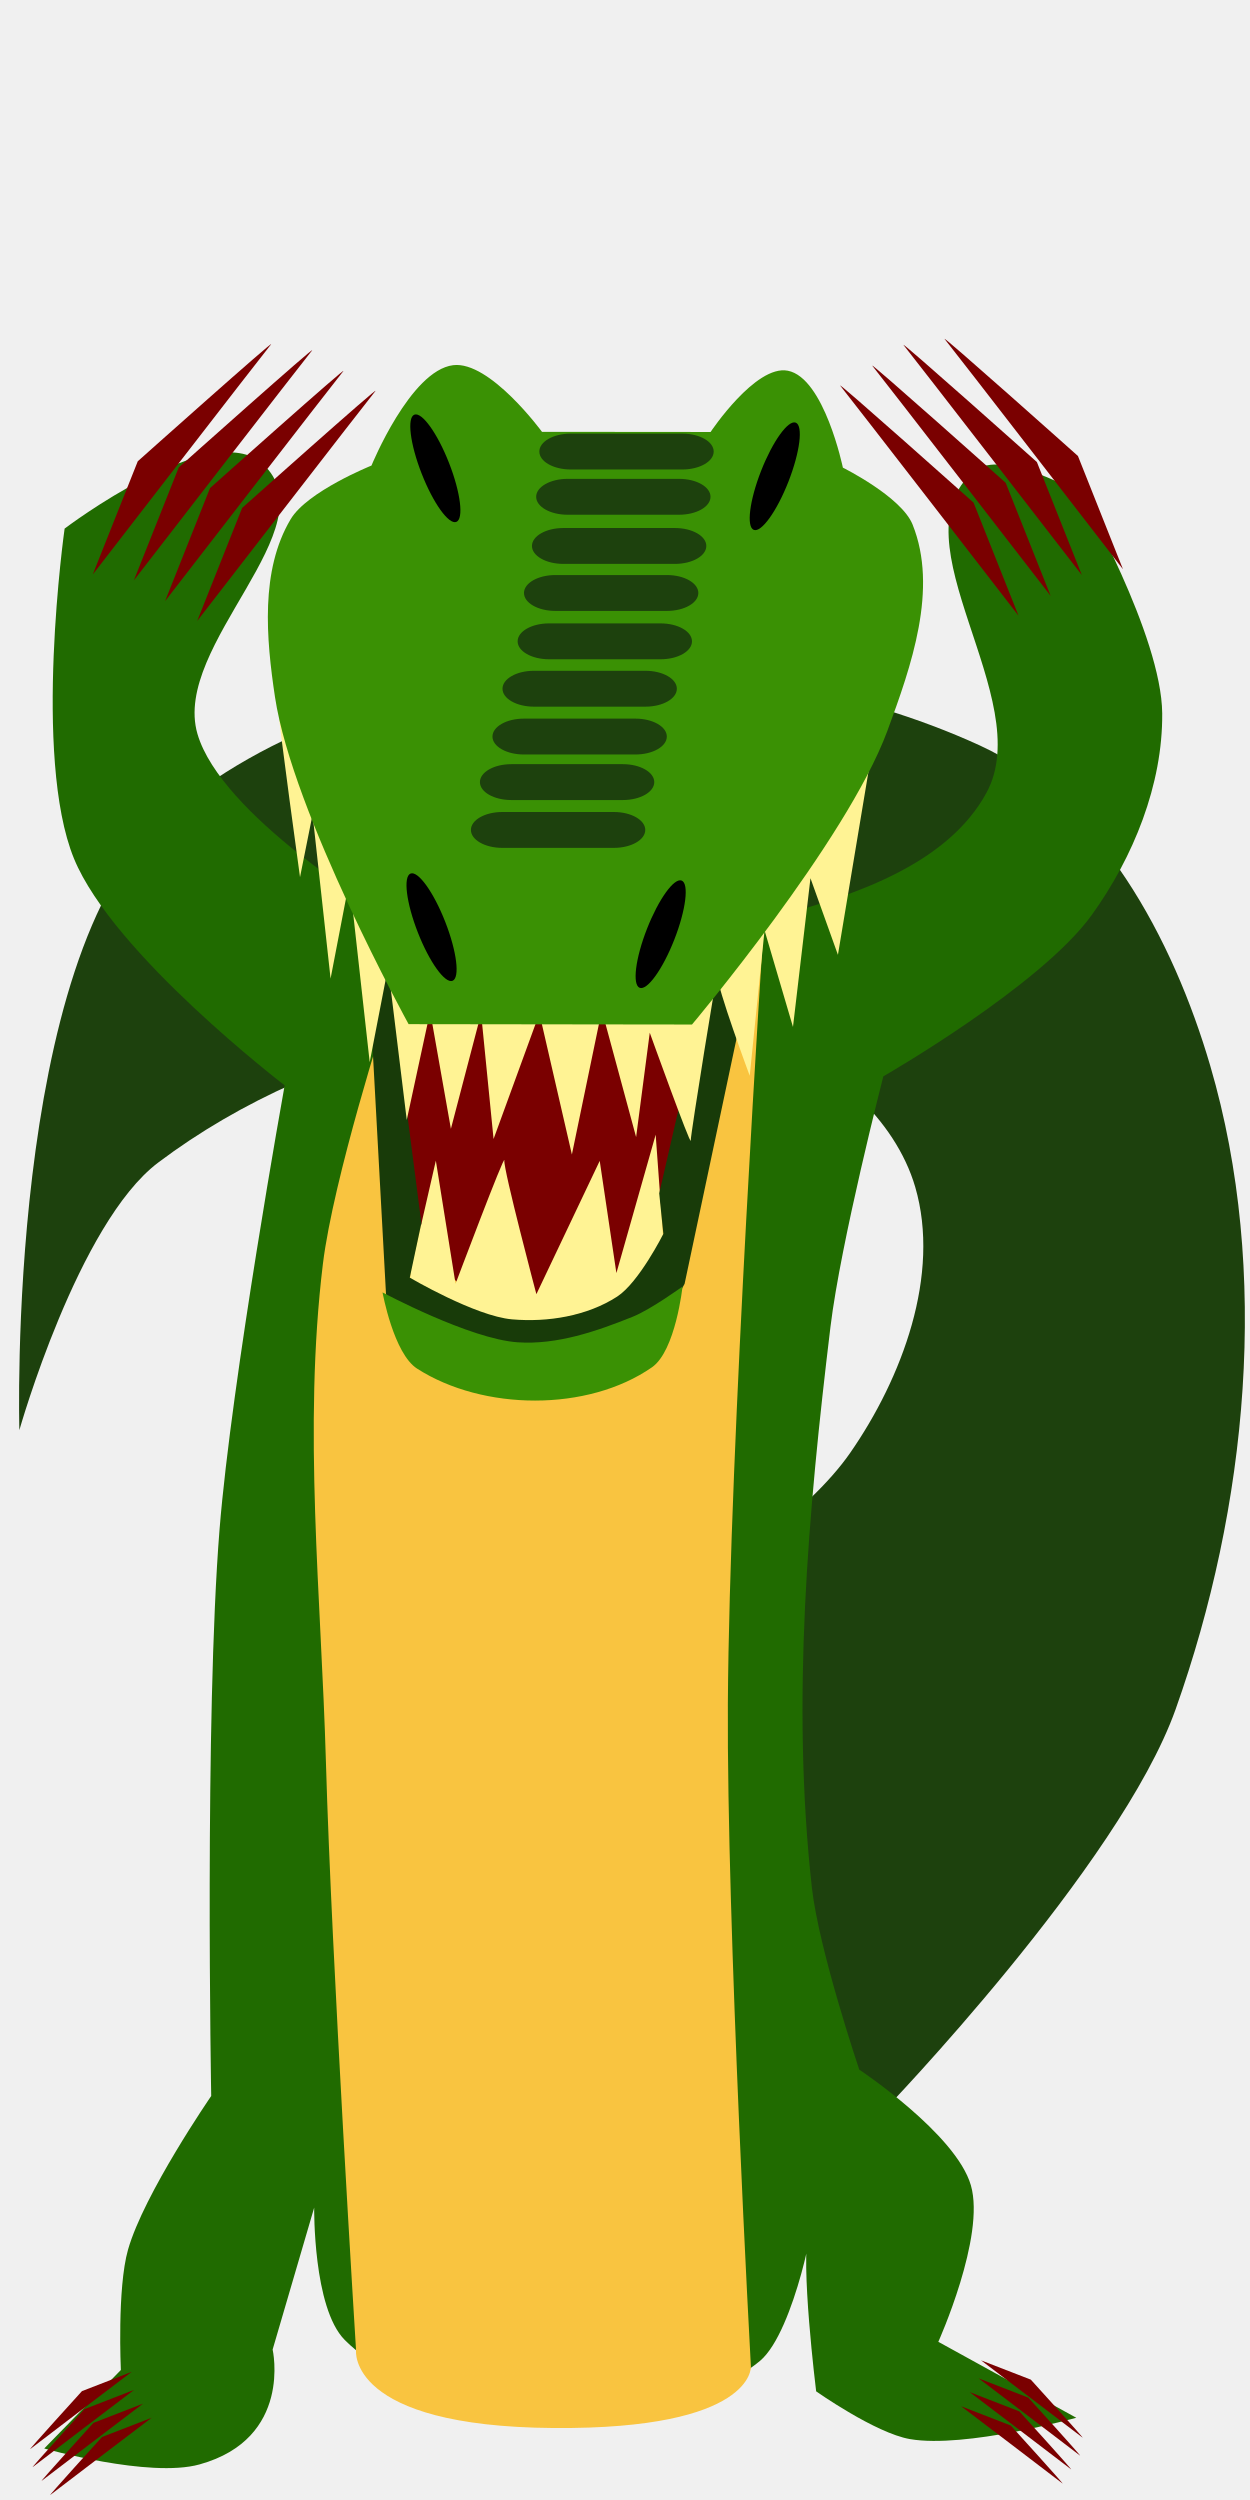
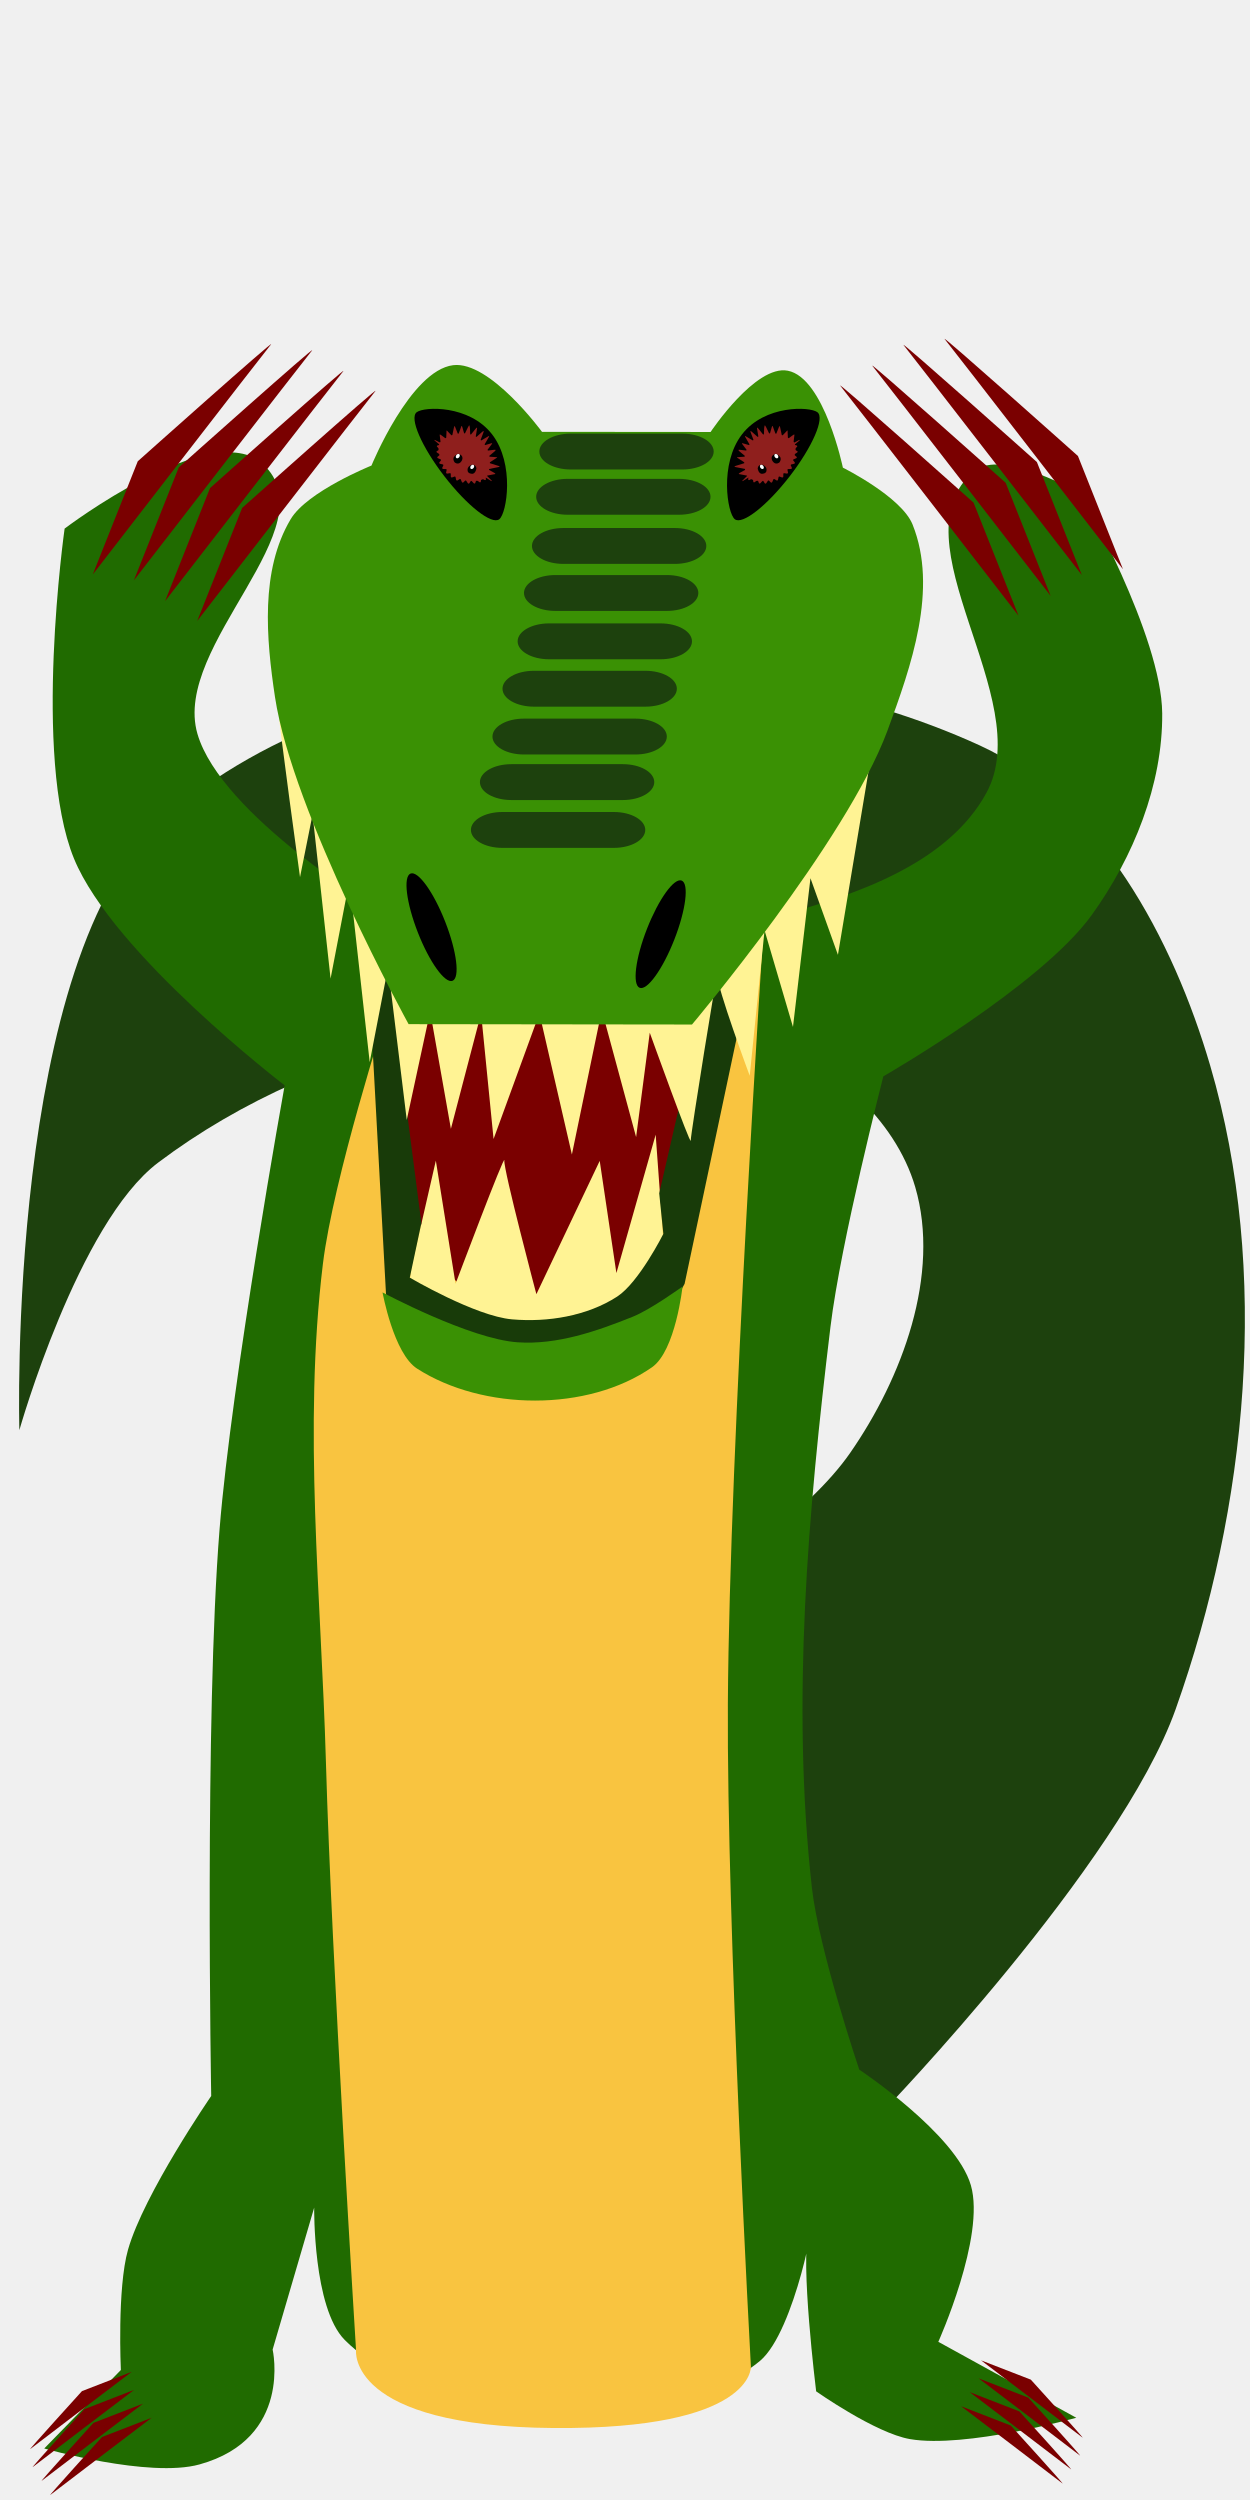
<svg xmlns="http://www.w3.org/2000/svg" width="64" height="128" viewBox="0 0 16.933 33.867" version="1.1" id="svg12297">
  <defs id="defs12294" />
  <g id="layer1">
-     <g id="g81538">
-       <g id="g81489">
-         <path style="fill:#1d410d;stroke:none;stroke-width:0.265px;stroke-linecap:butt;stroke-linejoin:miter;stroke-opacity:1;fill-opacity:1" d="m 10.028,31.996 1.926,-3.384 c 0,0 3.219,-3.338 3.972,-5.458 0.974,-2.741 1.287,-5.923 0.469,-8.715 C 15.895,12.729 14.893,10.84 13.272,10.098 9.91,8.559 5.019,8.66 2.224,11.08 c -2.148,1.86 -1.962,8.294 -1.962,8.294 0,0 0.794,-2.806 1.881,-3.625 2.219,-1.673 5.501,-2.428 8.171,-1.657 0.922,0.266 1.815,1.067 2.084,1.988 0.347,1.187 -0.177,2.588 -0.882,3.603 -1.143,1.645 -4.972,3.376 -4.972,3.376 z" id="path77422" />
+     <g id="g81489">
+       <path style="fill:#1d410d;fill-opacity:1;stroke:none;stroke-width:0.265px;stroke-linecap:butt;stroke-linejoin:miter;stroke-opacity:1" d="m 10.028,31.996 1.926,-3.384 c 0,0 3.219,-3.338 3.972,-5.458 0.974,-2.741 1.287,-5.923 0.469,-8.715 C 15.895,12.729 14.893,10.84 13.272,10.098 9.91,8.559 5.019,8.66 2.224,11.08 c -2.148,1.86 -1.962,8.294 -1.962,8.294 0,0 0.794,-2.806 1.881,-3.625 2.219,-1.673 5.501,-2.428 8.171,-1.657 0.922,0.266 1.815,1.067 2.084,1.988 0.347,1.187 -0.177,2.588 -0.882,3.603 -1.143,1.645 -4.972,3.376 -4.972,3.376 z" id="path77422" />
+     </g>
+     <g id="g81486">
+       <path style="fill:#206b00;stroke:none;stroke-width:0.265px;stroke-linecap:butt;stroke-linejoin:miter;stroke-opacity:1" d="m 2.861,28.394 c 0,0 -0.911,1.323 -1.127,2.082 -0.149,0.524 -0.097,1.63 -0.097,1.63 l -1.038,1.063 c 0,0 1.425,0.405 2.104,0.216 C 3.967,33.034 3.693,31.829 3.693,31.829 l 0.563,-1.923 c 0,0 -0.018,1.356 0.413,1.792 0.756,0.766 2.062,0.736 3.137,0.762 0.845,0.021 1.844,0.066 2.49,-0.478 0.479,-0.404 0.785,-2.144 0.662,-1.758 -0.123,0.385 0.098,2.171 0.098,2.171 0,0 0.802,0.566 1.271,0.647 0.746,0.129 2.253,-0.289 2.253,-0.289 l -1.869,-1.029 c 0,0 0.642,-1.427 0.441,-2.12 -0.201,-0.697 -1.512,-1.567 -1.512,-1.567 0,0 -0.548,-1.622 -0.642,-2.467 -0.28,-2.518 -0.052,-5.081 0.252,-7.596 0.139,-1.148 0.716,-3.393 0.716,-3.393 0,0 2.127,-1.22 2.823,-2.185 0.564,-0.783 0.963,-1.767 0.955,-2.732 -0.009,-1.057 -1.099,-2.973 -1.099,-2.973 0,0 -1.07,-0.626 -1.448,-0.309 -1.112,0.936 0.861,3.081 0.166,4.358 -0.517,0.951 -1.747,1.378 -2.792,1.658 -1.745,0.469 -5.422,-0.06 -5.422,-0.06 0,0 -2.156,-1.295 -2.475,-2.398 C 2.326,8.735 4.48,7.136 3.56,6.285 2.869,5.646 0.875,7.161 0.875,7.161 c 0,0 -0.437,3.091 0.127,4.47 0.529,1.293 2.854,3.072 2.854,3.072 0,0 -0.72,3.995 -0.882,6.015 -0.205,2.551 -0.113,7.676 -0.113,7.676 z" id="path71435" />
+       <path style="fill:#f9c440;stroke:none;stroke-width:0.265px;stroke-linecap:butt;stroke-linejoin:miter;stroke-opacity:1" d="m 5.233,13.732 5.11,-1.147 c 0,0 -0.463,6.993 -0.483,10.494 -0.017,2.996 0.312,8.982 0.312,8.982 0,0 0.046,0.851 -2.67,0.831 -2.807,-0.02 -2.679,-1.055 -2.679,-1.055 0,0 -0.332,-5.307 -0.408,-7.965 -0.064,-2.249 -0.312,-4.517 -0.041,-6.75 0.141,-1.157 0.858,-3.39 0.858,-3.39 z" id="path73581" />
+       <g id="g77357">
+         <path style="fill:#7a0000;stroke:none;stroke-width:0.265px;stroke-linecap:butt;stroke-linejoin:miter;stroke-opacity:1" d="M 1.256,7.783 1.866,6.249 c 0,0 1.899,-1.696 1.804,-1.582 C 3.575,4.78 1.256,7.783 1.256,7.783 Z" id="path77199" />
+         <path style="fill:#7a0000;stroke:none;stroke-width:0.265px;stroke-linecap:butt;stroke-linejoin:miter;stroke-opacity:1" d="M 1.812,7.865 2.422,6.331 c 0,0 1.899,-1.696 1.804,-1.582 -0.095,0.114 -2.415,3.116 -2.415,3.116 z" id="path77347" />
+         <path style="fill:#7a0000;stroke:none;stroke-width:0.265px;stroke-linecap:butt;stroke-linejoin:miter;stroke-opacity:1" d="M 2.235,8.146 2.845,6.612 c 0,0 1.899,-1.696 1.804,-1.582 -0.095,0.114 -2.415,3.116 -2.415,3.116 z" id="path77349" />
+         <path style="fill:#7a0000;stroke:none;stroke-width:0.265px;stroke-linecap:butt;stroke-linejoin:miter;stroke-opacity:1" d="M 2.67,8.415 3.28,6.881 c 0,0 1.899,-1.696 1.804,-1.582 -0.095,0.114 -2.415,3.116 -2.415,3.116 z" id="path77351" />
      </g>
-       <g id="g81486">
-         <path style="fill:#206b00;stroke:none;stroke-width:0.265px;stroke-linecap:butt;stroke-linejoin:miter;stroke-opacity:1" d="m 2.861,28.394 c 0,0 -0.911,1.323 -1.127,2.082 -0.149,0.524 -0.097,1.63 -0.097,1.63 l -1.038,1.063 c 0,0 1.425,0.405 2.104,0.216 C 3.967,33.034 3.693,31.829 3.693,31.829 l 0.563,-1.923 c 0,0 -0.018,1.356 0.413,1.792 0.756,0.766 2.062,0.736 3.137,0.762 0.845,0.021 1.844,0.066 2.49,-0.478 0.479,-0.404 0.785,-2.144 0.662,-1.758 -0.123,0.385 0.098,2.171 0.098,2.171 0,0 0.802,0.566 1.271,0.647 0.746,0.129 2.253,-0.289 2.253,-0.289 l -1.869,-1.029 c 0,0 0.642,-1.427 0.441,-2.12 -0.201,-0.697 -1.512,-1.567 -1.512,-1.567 0,0 -0.548,-1.622 -0.642,-2.467 -0.28,-2.518 -0.052,-5.081 0.252,-7.596 0.139,-1.148 0.716,-3.393 0.716,-3.393 0,0 2.127,-1.22 2.823,-2.185 0.564,-0.783 0.963,-1.767 0.955,-2.732 -0.009,-1.057 -1.099,-2.973 -1.099,-2.973 0,0 -1.07,-0.626 -1.448,-0.309 -1.112,0.936 0.861,3.081 0.166,4.358 -0.517,0.951 -1.747,1.378 -2.792,1.658 -1.745,0.469 -5.422,-0.06 -5.422,-0.06 0,0 -2.156,-1.295 -2.475,-2.398 C 2.326,8.735 4.48,7.136 3.56,6.285 2.869,5.646 0.875,7.161 0.875,7.161 c 0,0 -0.437,3.091 0.127,4.47 0.529,1.293 2.854,3.072 2.854,3.072 0,0 -0.72,3.995 -0.882,6.015 -0.205,2.551 -0.113,7.676 -0.113,7.676 z" id="path71435" />
-         <path style="fill:#f9c440;stroke:none;stroke-width:0.265px;stroke-linecap:butt;stroke-linejoin:miter;stroke-opacity:1" d="m 5.233,13.732 5.11,-1.147 c 0,0 -0.463,6.993 -0.483,10.494 -0.017,2.996 0.312,8.982 0.312,8.982 0,0 0.046,0.851 -2.67,0.831 -2.807,-0.02 -2.679,-1.055 -2.679,-1.055 0,0 -0.332,-5.307 -0.408,-7.965 -0.064,-2.249 -0.312,-4.517 -0.041,-6.75 0.141,-1.157 0.858,-3.39 0.858,-3.39 z" id="path73581" />
-         <g id="g77357">
-           <path style="fill:#7a0000;stroke:none;stroke-width:0.265px;stroke-linecap:butt;stroke-linejoin:miter;stroke-opacity:1" d="M 1.256,7.783 1.866,6.249 c 0,0 1.899,-1.696 1.804,-1.582 C 3.575,4.78 1.256,7.783 1.256,7.783 Z" id="path77199" />
-           <path style="fill:#7a0000;stroke:none;stroke-width:0.265px;stroke-linecap:butt;stroke-linejoin:miter;stroke-opacity:1" d="M 1.812,7.865 2.422,6.331 c 0,0 1.899,-1.696 1.804,-1.582 -0.095,0.114 -2.415,3.116 -2.415,3.116 z" id="path77347" />
-           <path style="fill:#7a0000;stroke:none;stroke-width:0.265px;stroke-linecap:butt;stroke-linejoin:miter;stroke-opacity:1" d="M 2.235,8.146 2.845,6.612 c 0,0 1.899,-1.696 1.804,-1.582 -0.095,0.114 -2.415,3.116 -2.415,3.116 z" id="path77349" />
-           <path style="fill:#7a0000;stroke:none;stroke-width:0.265px;stroke-linecap:butt;stroke-linejoin:miter;stroke-opacity:1" d="M 2.67,8.415 3.28,6.881 c 0,0 1.899,-1.696 1.804,-1.582 -0.095,0.114 -2.415,3.116 -2.415,3.116 z" id="path77351" />
+       <g id="g77367" transform="matrix(-1,0,0,1,16.46841,-0.07165236)">
+         <path style="fill:#7a0000;stroke:none;stroke-width:0.265px;stroke-linecap:butt;stroke-linejoin:miter;stroke-opacity:1" d="M 1.256,7.783 1.866,6.249 c 0,0 1.899,-1.696 1.804,-1.582 C 3.575,4.78 1.256,7.783 1.256,7.783 Z" id="path77359" />
+         <path style="fill:#7a0000;stroke:none;stroke-width:0.265px;stroke-linecap:butt;stroke-linejoin:miter;stroke-opacity:1" d="M 1.812,7.865 2.422,6.331 c 0,0 1.899,-1.696 1.804,-1.582 -0.095,0.114 -2.415,3.116 -2.415,3.116 z" id="path77361" />
+         <path style="fill:#7a0000;stroke:none;stroke-width:0.265px;stroke-linecap:butt;stroke-linejoin:miter;stroke-opacity:1" d="M 2.235,8.146 2.845,6.612 c 0,0 1.899,-1.696 1.804,-1.582 -0.095,0.114 -2.415,3.116 -2.415,3.116 z" id="path77363" />
+         <path style="fill:#7a0000;stroke:none;stroke-width:0.265px;stroke-linecap:butt;stroke-linejoin:miter;stroke-opacity:1" d="M 2.67,8.415 3.28,6.881 c 0,0 1.899,-1.696 1.804,-1.582 -0.095,0.114 -2.415,3.116 -2.415,3.116 z" id="path77365" />
+       </g>
+       <g id="g77377" transform="matrix(-0.00373749,0.43787,0.43787,0.00373749,-1.619216,31.55168)">
+         <path style="fill:#7a0000;stroke:none;stroke-width:0.265px;stroke-linecap:butt;stroke-linejoin:miter;stroke-opacity:1" d="M 1.256,7.783 1.866,6.249 c 0,0 1.899,-1.696 1.804,-1.582 C 3.575,4.78 1.256,7.783 1.256,7.783 Z" id="path77369" />
+         <path style="fill:#7a0000;stroke:none;stroke-width:0.265px;stroke-linecap:butt;stroke-linejoin:miter;stroke-opacity:1" d="M 1.812,7.865 2.422,6.331 c 0,0 1.899,-1.696 1.804,-1.582 -0.095,0.114 -2.415,3.116 -2.415,3.116 z" id="path77371" />
+         <path style="fill:#7a0000;stroke:none;stroke-width:0.265px;stroke-linecap:butt;stroke-linejoin:miter;stroke-opacity:1" d="M 2.235,8.146 2.845,6.612 c 0,0 1.899,-1.696 1.804,-1.582 -0.095,0.114 -2.415,3.116 -2.415,3.116 z" id="path77373" />
+         <path style="fill:#7a0000;stroke:none;stroke-width:0.265px;stroke-linecap:butt;stroke-linejoin:miter;stroke-opacity:1" d="M 2.67,8.415 3.28,6.881 c 0,0 1.899,-1.696 1.804,-1.582 -0.095,0.114 -2.415,3.116 -2.415,3.116 z" id="path77375" />
+       </g>
+       <g id="g77387" transform="matrix(0.00373749,0.43787,-0.43787,0.00373749,16.69314,31.39608)">
+         <path style="fill:#7a0000;stroke:none;stroke-width:0.265px;stroke-linecap:butt;stroke-linejoin:miter;stroke-opacity:1" d="M 1.256,7.783 1.866,6.249 c 0,0 1.899,-1.696 1.804,-1.582 C 3.575,4.78 1.256,7.783 1.256,7.783 Z" id="path77379" />
+         <path style="fill:#7a0000;stroke:none;stroke-width:0.265px;stroke-linecap:butt;stroke-linejoin:miter;stroke-opacity:1" d="M 1.812,7.865 2.422,6.331 c 0,0 1.899,-1.696 1.804,-1.582 -0.095,0.114 -2.415,3.116 -2.415,3.116 z" id="path77381" />
+         <path style="fill:#7a0000;stroke:none;stroke-width:0.265px;stroke-linecap:butt;stroke-linejoin:miter;stroke-opacity:1" d="M 2.235,8.146 2.845,6.612 c 0,0 1.899,-1.696 1.804,-1.582 -0.095,0.114 -2.415,3.116 -2.415,3.116 z" id="path77383" />
+         <path style="fill:#7a0000;stroke:none;stroke-width:0.265px;stroke-linecap:butt;stroke-linejoin:miter;stroke-opacity:1" d="M 2.67,8.415 3.28,6.881 c 0,0 1.899,-1.696 1.804,-1.582 -0.095,0.114 -2.415,3.116 -2.415,3.116 z" id="path77385" />
+       </g>
+     </g>
+     <g id="g81435">
+       <path style="fill:#7a0000;stroke:none;stroke-width:0.265px;stroke-linecap:butt;stroke-linejoin:miter;stroke-opacity:1" d="m 5.171,9.873 5.242,0.121 c 0,0 -0.647,3.988 -1.263,5.746 C 8.975,16.24 8.665,17.225 8.035,17.549 7.512,17.819 6.743,17.787 6.273,17.433 5.54,16.88 5.516,15.743 5.344,14.842 5.031,13.214 5.171,9.873 5.171,9.873 Z" id="path74467" />
+       <path style="fill:#fff394;stroke:none;stroke-width:0.265px;stroke-linecap:butt;stroke-linejoin:miter;stroke-opacity:1" d="m 5.574,17.164 0.33,-1.441 0.267,1.668 c 0,0 0.675,-1.792 0.661,-1.671 -0.014,0.12 0.434,1.812 0.434,1.812 l 0.858,-1.806 0.226,1.52 0.532,-1.875 0.136,1.872 L 8.556,17.622 6.818,18.052 5.506,17.723 Z" id="path75019" />
+       <path style="fill:#183b09;fill-opacity:1;stroke:none;stroke-width:0.265px;stroke-linecap:butt;stroke-linejoin:miter;stroke-opacity:1" d="m 5.551,17.308 c 0,0 0.888,0.522 1.385,0.565 0.484,0.042 1.016,-0.044 1.424,-0.308 0.295,-0.191 0.626,-0.85 0.626,-0.85 l -0.056,-0.549 0.793,-3.447 0.464,0.361 -0.913,4.311 -0.549,1.006 -3.081,0.133 -0.415,-0.998 -0.28,-5.134 0.27,0.396 0.489,3.775 z" id="path75258" />
+       <path style="fill:#3a9104;fill-opacity:1;stroke:none;stroke-width:0.265px;stroke-linecap:butt;stroke-linejoin:miter;stroke-opacity:1" d="m 5.182,17.508 c 0,0 1.183,0.633 1.832,0.676 0.532,0.036 1.067,-0.149 1.561,-0.348 0.243,-0.098 0.671,-0.408 0.671,-0.408 0,0 -0.094,0.873 -0.415,1.095 -0.871,0.605 -2.288,0.59 -3.18,0.018 C 5.332,18.338 5.182,17.508 5.182,17.508 Z" id="path75976" />
+     </g>
+     <g id="g81462">
+       <path style="fill:#fff394;stroke:none;stroke-width:0.265px;stroke-linecap:butt;stroke-linejoin:miter;stroke-opacity:1" d="m 3.774,9.65 c 0.008,0.187 0.29,2.233 0.29,2.233 l 0.17,-0.849 0.244,2.223 0.256,-1.331 0.274,2.463 0.249,-1.287 0.253,2.07 0.317,-1.469 0.281,1.589 0.409,-1.563 0.169,1.701 0.621,-1.702 0.44,1.912 0.405,-1.955 0.465,1.719 0.185,-1.414 c 0,0 0.557,1.547 0.555,1.461 -0.002,-0.085 0.372,-2.396 0.359,-2.247 -0.013,0.149 0.44,1.369 0.44,1.369 l 0.201,-1.97 0.385,1.309 0.237,-2.015 0.372,1.038 0.476,-2.855 z" id="path73400" />
+       <path style="fill:#3a9104;stroke:none;stroke-width:0.265px;stroke-linecap:butt;stroke-linejoin:miter;stroke-opacity:1" d="m 5.032,6.307 c 0,0 0.527,-1.289 1.107,-1.36 0.498,-0.061 1.203,0.903 1.203,0.903 l 2.284,0.002 c 0,0 0.609,-0.915 1.046,-0.83 0.494,0.096 0.746,1.313 0.746,1.313 0,0 0.792,0.394 0.944,0.77 0.35,0.872 -0.016,1.917 -0.342,2.798 -0.553,1.493 -2.646,3.976 -2.646,3.976 l -3.839,-0.005 c 0,0 -1.571,-2.853 -1.81,-4.431 C 3.605,8.646 3.525,7.727 3.937,7.034 4.161,6.657 5.032,6.307 5.032,6.307 Z" id="path72624" />
+       <ellipse style="opacity:1;fill:#000000;fill-opacity:1;stroke:none;stroke-width:3.175;stroke-linecap:round;stroke-linejoin:round;paint-order:fill markers stroke" id="path73103" cx="0.865" cy="13.827" rx="0.199" ry="0.78" transform="rotate(-21.37874)" />
+       <ellipse style="opacity:1;fill:#000000;fill-opacity:1;stroke:none;stroke-width:3.175;stroke-linecap:round;stroke-linejoin:round;paint-order:fill markers stroke" id="ellipse73361" cx="-12.947" cy="8.522" rx="0.199" ry="0.78" transform="matrix(-0.9311911,-0.3645313,-0.3645313,0.9311911,0,0)" />
+       <g id="g81446">
+         <rect style="opacity:1;fill:#1d410d;fill-opacity:1;stroke:none;stroke-width:3.175;stroke-linecap:round;stroke-linejoin:round;paint-order:fill markers stroke" id="rect77851" width="2.362" height="0.486" x="7.306" y="5.874" rx="0.425" ry="0.486" />
+         <rect style="opacity:1;fill:#1d410d;fill-opacity:1;stroke:none;stroke-width:3.175;stroke-linecap:round;stroke-linejoin:round;paint-order:fill markers stroke" id="rect77933" width="2.362" height="0.486" x="7.263" y="6.487" rx="0.425" ry="0.486" />
+         <rect style="opacity:1;fill:#1d410d;fill-opacity:1;stroke:none;stroke-width:3.175;stroke-linecap:round;stroke-linejoin:round;paint-order:fill markers stroke" id="rect77935" width="2.362" height="0.486" x="6.671" y="9.735" rx="0.425" ry="0.486" />
+         <rect style="opacity:1;fill:#1d410d;fill-opacity:1;stroke:none;stroke-width:3.175;stroke-linecap:round;stroke-linejoin:round;paint-order:fill markers stroke" id="rect77937" width="2.362" height="0.486" x="6.501" y="10.352" rx="0.425" ry="0.486" />
+         <rect style="opacity:1;fill:#1d410d;fill-opacity:1;stroke:none;stroke-width:3.175;stroke-linecap:round;stroke-linejoin:round;paint-order:fill markers stroke" id="rect77939" width="2.362" height="0.486" x="6.379" y="11" rx="0.425" ry="0.486" />
+         <rect style="opacity:1;fill:#1d410d;fill-opacity:1;stroke:none;stroke-width:3.175;stroke-linecap:round;stroke-linejoin:round;paint-order:fill markers stroke" id="rect81423" width="2.362" height="0.486" x="6.807" y="9.087" rx="0.425" ry="0.486" />
+         <rect style="opacity:1;fill:#1d410d;fill-opacity:1;stroke:none;stroke-width:3.175;stroke-linecap:round;stroke-linejoin:round;paint-order:fill markers stroke" id="rect81425" width="2.362" height="0.486" x="7.012" y="8.445" rx="0.425" ry="0.486" />
+         <rect style="opacity:1;fill:#1d410d;fill-opacity:1;stroke:none;stroke-width:3.175;stroke-linecap:round;stroke-linejoin:round;paint-order:fill markers stroke" id="rect81427" width="2.362" height="0.486" x="7.098" y="7.79" rx="0.425" ry="0.486" />
+         <rect style="opacity:1;fill:#1d410d;fill-opacity:1;stroke:none;stroke-width:3.175;stroke-linecap:round;stroke-linejoin:round;paint-order:fill markers stroke" id="rect81429" width="2.362" height="0.486" x="7.206" y="7.153" rx="0.425" ry="0.486" />
+       </g>
+     </g>
+     <g id="g26211" transform="matrix(0.8434081,0.2465967,-0.2465967,0.8434081,3.216567,-1.954965)">
+       <path id="ellipse73363" style="stroke-width:4.24;stroke-linecap:round;stroke-linejoin:round;paint-order:fill markers stroke" transform="matrix(-0.9311911,-0.3645313,-0.3645313,0.9311911,0,0)" d="m -11.609,2.307 c 0,0.575 -0.565,1.103 -0.712,1.103 -0.147,9e-7 -0.265,-0.466 -0.265,-1.042 0,-0.575 0.119,-1.042 0.265,-1.042 0.147,1.3e-6 0.712,0.405 0.712,0.98 z" />
+       <g transform="matrix(6.9881222e-4,-9.0335983e-4,9.0335983e-4,6.9881222e-4,9.660971,6.771332)" id="g25992">
+         <g id="g25978">
+           <path id="path25970" d="m 146.014,554.568 c 1.591,3.545 5.165,6.132 9.438,6.83 l 42.059,6.831 c 1.581,2.84 3.243,5.638 4.911,8.414 l -18.34,33.827 c -1.888,3.447 -1.577,7.5 0.781,10.702 2.349,3.221 6.4,5.152 10.76,5.091 l 42.82,-0.495 c 2.171,2.474 4.378,4.926 6.632,7.333 l -10.506,36.433 c -1.063,3.699 0.122,7.617 3.146,10.377 3.008,2.749 7.431,3.947 11.671,3.155 l 41.844,-7.838 c 2.662,2.061 5.372,4.098 8.109,6.094 l -2.189,37.566 c -0.23,3.802 1.81,7.46 5.388,9.639 3.576,2.194 8.159,2.604 12.14,1.1 l 39.174,-14.833 c 3.104,1.573 6.225,3.132 9.381,4.642 l 6.194,37.179 c 0.626,3.767 3.436,7.009 7.425,8.542 3.976,1.538 8.571,1.153 12.125,-1.009 l 35.074,-21.251 c 3.396,1.021 6.807,2.001 10.265,2.942 l 14.3,35.416 c 1.455,3.609 4.91,6.306 9.169,7.127 4.244,0.814 8.649,-0.345 11.652,-3.066 l 29.687,-26.946 c 3.522,0.409 7.048,0.789 10.584,1.114 l 21.947,32.409 c 2.226,3.281 6.218,5.33 10.565,5.413 4.334,0.083 8.41,-1.812 10.733,-5.008 l 23.126,-31.552 c 3.547,-0.188 7.099,-0.435 10.628,-0.709 l 28.682,28.058 c 2.905,2.835 7.279,4.161 11.538,3.509 4.282,-0.666 7.842,-3.222 9.418,-6.773 l 15.601,-34.846 c 3.479,-0.81 6.926,-1.668 10.365,-2.55 l 34.257,22.572 c 3.483,2.302 8.062,2.861 12.1,1.468 4.025,-1.379 6.964,-4.513 7.725,-8.252 l 7.556,-36.917 c 3.208,-1.389 6.385,-2.818 9.552,-4.281 l 38.6,16.313 c 3.92,1.661 8.535,1.422 12.17,-0.636 3.65,-2.042 5.828,-5.619 5.732,-9.426 l -0.802,-37.625 c 2.803,-1.892 5.578,-3.823 8.327,-5.78 l 41.521,9.426 c 4.218,0.946 8.677,-0.075 11.79,-2.709 3.135,-2.644 4.454,-6.513 3.53,-10.249 l -9.146,-36.808 c 2.32,-2.329 4.618,-4.687 6.875,-7.074 l 42.77,2.125 c 4.316,0.19 8.473,-1.549 10.943,-4.679 2.478,-3.11 2.918,-7.147 1.181,-10.665 l -17.104,-34.501 c 1.774,-2.712 3.535,-5.445 5.231,-8.222 l 42.278,-5.226 c 4.297,-0.526 7.954,-2.975 9.684,-6.465 1.72,-3.5 1.257,-7.533 -1.215,-10.677 L 921.479,528.24 c 0.203,-0.531 -1.999,-32.28 -21.526,-58.158 0,0 -0.169,-0.069 -0.475,-0.191 C 855.033,407.22 716.712,359.6 552.124,356.465 378.036,353.149 231.49,400.686 193.714,467.318 176.853,484.381 172.602,512.466 173.11,513.99 l -25.495,29.958 c -2.602,3.046 -3.19,7.059 -1.601,10.62 z" fill="#8f1f1d" />
+           <path id="path25972" d="m 1006.008,420.45 c -1.728,-4.947 -19.723,-3.687 -24.194,-4.556 l -65.68,0.586 c -1.701,-3.954 -3.489,-7.85 -5.283,-11.713 l 42.551,-65.735 c 1.905,-4.904 12.443,-11.779 9.923,-16.227 -2.512,-4.469 -18.607,1.506 -23.153,1.708 l -67.827,12.061 c -2.313,-3.422 -4.662,-6.814 -7.059,-10.144 l 38.03,-84.758 c 1.039,-5.237 12.658,-26.514 9.45,-30.318 -3.189,-3.792 -18.273,9.018 -22.681,10.249 l -73.744,46.76 c -2.816,-2.829 -5.681,-5.624 -8.575,-8.362 l 20.894,-73.414 c 0.168,-5.358 11.334,-30.76 7.561,-33.733 -3.771,-2.993 -16.667,8.452 -20.79,10.675 l -65.16,50.814 c -3.268,-2.13 -6.552,-4.242 -9.872,-6.284 l 15.496,-86.805 c -0.726,-5.287 5.608,-32.964 1.417,-35.016 -4.174,-2.061 -26.104,22.056 -29.768,25.194 l -51.029,65.23 c -3.562,-1.346 -7.138,-2.635 -10.763,-3.867 L 660.92,74.281 c -1.585,-5.042 -1.212,-22.872 -5.67,-23.913 -4.442,-1.033 -10.15,14.875 -13.23,18.788 l -44.103,87.736 c -3.682,-0.482 -7.366,-0.922 -11.061,-1.283 L 564.527,54.643 C 562.143,50.081 559.614,35 555.078,35 c -4.522,0 -8.035,18.07 -10.396,22.631 l -27.077,97.982 c -3.695,0.361 -7.396,0.801 -11.07,1.283 L 468.137,67.88 c -3.084,-3.914 -8.33,-23.237 -12.758,-22.205 -4.455,1.053 -3.621,15.455 -5.197,20.497 l -11.499,106.627 c -3.614,1.232 -7.193,2.532 -10.764,3.867 l -34.912,-44.734 c -3.677,-3.148 -24.165,-34.096 -28.351,-32.026 -4.172,2.051 -1.167,34.426 -1.89,39.712 l 1.271,68.443 c -3.32,2.042 -6.606,4.14 -9.883,6.284 l -63.681,-59.354 c -4.12,-2.232 -12.786,-11.533 -16.538,-8.541 -3.769,2.974 -0.643,16.419 -0.472,21.778 l 23.196,91.775 c -2.887,2.738 -5.745,5.533 -8.575,8.362 l -69.905,-43.344 c -4.418,-1.22 -18.065,-11.905 -21.263,-8.113 -3.218,3.804 4.164,7.809 5.197,13.047 l 36.995,96.478 c -2.376,3.342 -4.729,6.721 -7.034,10.144 L 118.07,298.04 c -4.506,-0.151 -16.917,-6.178 -19.435,-1.708 -2.522,4.447 8.045,10.896 9.923,15.8 l 85.012,92.637 c -1.798,3.863 -3.583,7.759 -5.3,11.713 l -82.547,-9.979 c -4.47,0.857 -16.217,-1.544 -17.956,3.415 -1.728,4.972 9.648,11.415 12.286,15.774 l 61.741,66.493 c -0.201,0.755 2.702,45.391 23.563,81.296 0,0 0.177,0.092 0.499,0.258 47.554,87.035 192.733,150.364 364.46,150.364 181.639,0 333.578,-70.85 371.705,-165.663 17.261,-24.474 21.158,-64.123 20.598,-66.255 l 50.158,-54.084 c 2.656,-4.362 14.956,-12.68 13.231,-17.651 z" fill="#8f1f1d" />
+           <path id="path25974" d="m 195.34,493.008 c 0,0 -94.761,13.599 -116.083,18.311 -21.321,4.711 -7.095,8.297 0,9.421 24.757,3.927 146.88,7.067 149.25,7.853 2.369,0.785 -33.167,-35.585 -33.167,-35.585 z" fill="#8f1f1d" />
+           <path id="path25976" d="m 896.038,499.622 c 0,0 94.762,13.6 116.083,18.311 21.32,4.712 7.095,8.298 0,9.422 -24.758,3.927 -146.88,7.067 -149.249,7.853 -2.37,0.784 33.166,-35.586 33.166,-35.586 z" fill="#8f1f1d" />
        </g>
-         <g id="g77367" transform="matrix(-1,0,0,1,16.46841,-0.07165236)">
-           <path style="fill:#7a0000;stroke:none;stroke-width:0.265px;stroke-linecap:butt;stroke-linejoin:miter;stroke-opacity:1" d="M 1.256,7.783 1.866,6.249 c 0,0 1.899,-1.696 1.804,-1.582 C 3.575,4.78 1.256,7.783 1.256,7.783 Z" id="path77359" />
-           <path style="fill:#7a0000;stroke:none;stroke-width:0.265px;stroke-linecap:butt;stroke-linejoin:miter;stroke-opacity:1" d="M 1.812,7.865 2.422,6.331 c 0,0 1.899,-1.696 1.804,-1.582 -0.095,0.114 -2.415,3.116 -2.415,3.116 z" id="path77361" />
-           <path style="fill:#7a0000;stroke:none;stroke-width:0.265px;stroke-linecap:butt;stroke-linejoin:miter;stroke-opacity:1" d="M 2.235,8.146 2.845,6.612 c 0,0 1.899,-1.696 1.804,-1.582 -0.095,0.114 -2.415,3.116 -2.415,3.116 z" id="path77363" />
-           <path style="fill:#7a0000;stroke:none;stroke-width:0.265px;stroke-linecap:butt;stroke-linejoin:miter;stroke-opacity:1" d="M 2.67,8.415 3.28,6.881 c 0,0 1.899,-1.696 1.804,-1.582 -0.095,0.114 -2.415,3.116 -2.415,3.116 z" id="path77365" />
+         <g transform="translate(-48,14)" id="g25984">
+           <path id="path25980" d="m 467.982,486.018 c 0,0 -41.096,-44.997 -82.191,0 0,0 -32.292,60.001 0,89.998 0,0 52.837,41.999 82.191,0 0,0 35.226,-33.002 0,-89.998 z" />
+           <path id="path25982" d="m 420.404,502.71 c 0,17.521 10.329,31.727 23.066,31.727 12.735,0 23.064,-14.205 23.064,-31.727 0,-17.522 -10.329,-31.728 -23.064,-31.728 -12.738,0 -23.066,14.206 -23.066,31.728 z" fill="#ffffff" />
        </g>
-         <g id="g77377" transform="matrix(-0.00373749,0.43787,0.43787,0.00373749,-1.619216,31.55168)">
-           <path style="fill:#7a0000;stroke:none;stroke-width:0.265px;stroke-linecap:butt;stroke-linejoin:miter;stroke-opacity:1" d="M 1.256,7.783 1.866,6.249 c 0,0 1.899,-1.696 1.804,-1.582 C 3.575,4.78 1.256,7.783 1.256,7.783 Z" id="path77369" />
-           <path style="fill:#7a0000;stroke:none;stroke-width:0.265px;stroke-linecap:butt;stroke-linejoin:miter;stroke-opacity:1" d="M 1.812,7.865 2.422,6.331 c 0,0 1.899,-1.696 1.804,-1.582 -0.095,0.114 -2.415,3.116 -2.415,3.116 z" id="path77371" />
-           <path style="fill:#7a0000;stroke:none;stroke-width:0.265px;stroke-linecap:butt;stroke-linejoin:miter;stroke-opacity:1" d="M 2.235,8.146 2.845,6.612 c 0,0 1.899,-1.696 1.804,-1.582 -0.095,0.114 -2.415,3.116 -2.415,3.116 z" id="path77373" />
-           <path style="fill:#7a0000;stroke:none;stroke-width:0.265px;stroke-linecap:butt;stroke-linejoin:miter;stroke-opacity:1" d="M 2.67,8.415 3.28,6.881 c 0,0 1.899,-1.696 1.804,-1.582 -0.095,0.114 -2.415,3.116 -2.415,3.116 z" id="path77375" />
-         </g>
-         <g id="g77387" transform="matrix(0.00373749,0.43787,-0.43787,0.00373749,16.69314,31.39608)">
-           <path style="fill:#7a0000;stroke:none;stroke-width:0.265px;stroke-linecap:butt;stroke-linejoin:miter;stroke-opacity:1" d="M 1.256,7.783 1.866,6.249 c 0,0 1.899,-1.696 1.804,-1.582 C 3.575,4.78 1.256,7.783 1.256,7.783 Z" id="path77379" />
-           <path style="fill:#7a0000;stroke:none;stroke-width:0.265px;stroke-linecap:butt;stroke-linejoin:miter;stroke-opacity:1" d="M 1.812,7.865 2.422,6.331 c 0,0 1.899,-1.696 1.804,-1.582 -0.095,0.114 -2.415,3.116 -2.415,3.116 z" id="path77381" />
-           <path style="fill:#7a0000;stroke:none;stroke-width:0.265px;stroke-linecap:butt;stroke-linejoin:miter;stroke-opacity:1" d="M 2.235,8.146 2.845,6.612 c 0,0 1.899,-1.696 1.804,-1.582 -0.095,0.114 -2.415,3.116 -2.415,3.116 z" id="path77383" />
-           <path style="fill:#7a0000;stroke:none;stroke-width:0.265px;stroke-linecap:butt;stroke-linejoin:miter;stroke-opacity:1" d="M 2.67,8.415 3.28,6.881 c 0,0 1.899,-1.696 1.804,-1.582 -0.095,0.114 -2.415,3.116 -2.415,3.116 z" id="path77385" />
+         <g transform="translate(-48,14)" id="g25990">
+           <path id="path25986" d="m 698.226,469.498 c 0,0 -70.494,-31.212 -89.735,38.454 0,0 -20.153,81.201 57.891,85.784 -10e-4,0 99.518,-19.168 31.844,-124.238 z" />
+           <path id="path25988" d="m 662.819,499.628 c 0,18.068 10.65,32.723 23.79,32.723 13.133,0 23.786,-14.654 23.786,-32.723 0,-18.072 -10.653,-32.723 -23.786,-32.723 -13.139,0 -23.79,14.651 -23.79,32.723 z" fill="#ffffff" />
        </g>
      </g>
-       <g id="g81435">
-         <path style="fill:#7a0000;stroke:none;stroke-width:0.265px;stroke-linecap:butt;stroke-linejoin:miter;stroke-opacity:1" d="m 5.171,9.873 5.242,0.121 c 0,0 -0.647,3.988 -1.263,5.746 C 8.975,16.24 8.665,17.225 8.035,17.549 7.512,17.819 6.743,17.787 6.273,17.433 5.54,16.88 5.516,15.743 5.344,14.842 5.031,13.214 5.171,9.873 5.171,9.873 Z" id="path74467" />
-         <path style="fill:#fff394;stroke:none;stroke-width:0.265px;stroke-linecap:butt;stroke-linejoin:miter;stroke-opacity:1" d="m 5.574,17.164 0.33,-1.441 0.267,1.668 c 0,0 0.675,-1.792 0.661,-1.671 -0.014,0.12 0.434,1.812 0.434,1.812 l 0.858,-1.806 0.226,1.52 0.532,-1.875 0.136,1.872 L 8.556,17.622 6.818,18.052 5.506,17.723 Z" id="path75019" />
-         <path style="fill:#183b09;fill-opacity:1;stroke:none;stroke-width:0.265px;stroke-linecap:butt;stroke-linejoin:miter;stroke-opacity:1" d="m 5.551,17.308 c 0,0 0.888,0.522 1.385,0.565 0.484,0.042 1.016,-0.044 1.424,-0.308 0.295,-0.191 0.626,-0.85 0.626,-0.85 l -0.056,-0.549 0.793,-3.447 0.464,0.361 -0.913,4.311 -0.549,1.006 -3.081,0.133 -0.415,-0.998 -0.28,-5.134 0.27,0.396 0.489,3.775 z" id="path75258" />
-         <path style="fill:#3a9104;fill-opacity:1;stroke:none;stroke-width:0.265px;stroke-linecap:butt;stroke-linejoin:miter;stroke-opacity:1" d="m 5.182,17.508 c 0,0 1.183,0.633 1.832,0.676 0.532,0.036 1.067,-0.149 1.561,-0.348 0.243,-0.098 0.671,-0.408 0.671,-0.408 0,0 -0.094,0.873 -0.415,1.095 -0.871,0.605 -2.288,0.59 -3.18,0.018 C 5.332,18.338 5.182,17.508 5.182,17.508 Z" id="path75976" />
-       </g>
-       <g id="g81462">
-         <path style="fill:#fff394;stroke:none;stroke-width:0.265px;stroke-linecap:butt;stroke-linejoin:miter;stroke-opacity:1" d="m 3.774,9.65 c 0.008,0.187 0.29,2.233 0.29,2.233 l 0.17,-0.849 0.244,2.223 0.256,-1.331 0.274,2.463 0.249,-1.287 0.253,2.07 0.317,-1.469 0.281,1.589 0.409,-1.563 0.169,1.701 0.621,-1.702 0.44,1.912 0.405,-1.955 0.465,1.719 0.185,-1.414 c 0,0 0.557,1.547 0.555,1.461 -0.002,-0.085 0.372,-2.396 0.359,-2.247 -0.013,0.149 0.44,1.369 0.44,1.369 l 0.201,-1.97 0.385,1.309 0.237,-2.015 0.372,1.038 0.476,-2.855 z" id="path73400" />
-         <path style="fill:#3a9104;stroke:none;stroke-width:0.265px;stroke-linecap:butt;stroke-linejoin:miter;stroke-opacity:1" d="m 5.032,6.307 c 0,0 0.527,-1.289 1.107,-1.36 0.498,-0.061 1.203,0.903 1.203,0.903 l 2.284,0.002 c 0,0 0.609,-0.915 1.046,-0.83 0.494,0.096 0.746,1.313 0.746,1.313 0,0 0.792,0.394 0.944,0.77 0.35,0.872 -0.016,1.917 -0.342,2.798 -0.553,1.493 -2.646,3.976 -2.646,3.976 l -3.839,-0.005 c 0,0 -1.571,-2.853 -1.81,-4.431 C 3.605,8.646 3.525,7.727 3.937,7.034 4.161,6.657 5.032,6.307 5.032,6.307 Z" id="path72624" />
-         <ellipse style="opacity:1;fill:#000000;fill-opacity:1;stroke:none;stroke-width:3.175;stroke-linecap:round;stroke-linejoin:round;paint-order:fill markers stroke" id="path73103" cx="0.865" cy="13.827" rx="0.199" ry="0.78" transform="rotate(-21.37874)" />
-         <ellipse style="opacity:1;fill:#000000;fill-opacity:1;stroke:none;stroke-width:3.175;stroke-linecap:round;stroke-linejoin:round;paint-order:fill markers stroke" id="ellipse73361" cx="-12.947" cy="8.522" rx="0.199" ry="0.78" transform="matrix(-0.9311911,-0.3645313,-0.3645313,0.9311911,0,0)" />
-         <g id="g81446">
-           <rect style="opacity:1;fill:#1d410d;fill-opacity:1;stroke:none;stroke-width:3.175;stroke-linecap:round;stroke-linejoin:round;paint-order:fill markers stroke" id="rect77851" width="2.362" height="0.486" x="7.306" y="5.874" rx="0.425" ry="0.486" />
-           <rect style="opacity:1;fill:#1d410d;fill-opacity:1;stroke:none;stroke-width:3.175;stroke-linecap:round;stroke-linejoin:round;paint-order:fill markers stroke" id="rect77933" width="2.362" height="0.486" x="7.263" y="6.487" rx="0.425" ry="0.486" />
-           <rect style="opacity:1;fill:#1d410d;fill-opacity:1;stroke:none;stroke-width:3.175;stroke-linecap:round;stroke-linejoin:round;paint-order:fill markers stroke" id="rect77935" width="2.362" height="0.486" x="6.671" y="9.735" rx="0.425" ry="0.486" />
-           <rect style="opacity:1;fill:#1d410d;fill-opacity:1;stroke:none;stroke-width:3.175;stroke-linecap:round;stroke-linejoin:round;paint-order:fill markers stroke" id="rect77937" width="2.362" height="0.486" x="6.501" y="10.352" rx="0.425" ry="0.486" />
-           <rect style="opacity:1;fill:#1d410d;fill-opacity:1;stroke:none;stroke-width:3.175;stroke-linecap:round;stroke-linejoin:round;paint-order:fill markers stroke" id="rect77939" width="2.362" height="0.486" x="6.379" y="11" rx="0.425" ry="0.486" />
-           <rect style="opacity:1;fill:#1d410d;fill-opacity:1;stroke:none;stroke-width:3.175;stroke-linecap:round;stroke-linejoin:round;paint-order:fill markers stroke" id="rect81423" width="2.362" height="0.486" x="6.807" y="9.087" rx="0.425" ry="0.486" />
-           <rect style="opacity:1;fill:#1d410d;fill-opacity:1;stroke:none;stroke-width:3.175;stroke-linecap:round;stroke-linejoin:round;paint-order:fill markers stroke" id="rect81425" width="2.362" height="0.486" x="7.012" y="8.445" rx="0.425" ry="0.486" />
-           <rect style="opacity:1;fill:#1d410d;fill-opacity:1;stroke:none;stroke-width:3.175;stroke-linecap:round;stroke-linejoin:round;paint-order:fill markers stroke" id="rect81427" width="2.362" height="0.486" x="7.098" y="7.79" rx="0.425" ry="0.486" />
-           <rect style="opacity:1;fill:#1d410d;fill-opacity:1;stroke:none;stroke-width:3.175;stroke-linecap:round;stroke-linejoin:round;paint-order:fill markers stroke" id="rect81429" width="2.362" height="0.486" x="7.206" y="7.153" rx="0.425" ry="0.486" />
+     </g>
+     <g id="g26507" transform="matrix(-0.8434081,0.2465967,0.2465967,0.8434081,13.50111,-1.954965)">
+       <path id="path26481" style="stroke-width:4.24;stroke-linecap:round;stroke-linejoin:round;paint-order:fill markers stroke" transform="matrix(-0.9311911,-0.3645313,-0.3645313,0.9311911,0,0)" d="m -11.609,2.307 c 0,0.575 -0.565,1.103 -0.712,1.103 -0.147,9e-7 -0.265,-0.466 -0.265,-1.042 0,-0.575 0.119,-1.042 0.265,-1.042 0.147,1.3e-6 0.712,0.405 0.712,0.98 z" />
+       <g transform="matrix(6.9881222e-4,-9.0335983e-4,9.0335983e-4,6.9881222e-4,9.660971,6.771332)" id="g26505">
+         <g id="g26491">
+           <path id="path26483" d="m 146.014,554.568 c 1.591,3.545 5.165,6.132 9.438,6.83 l 42.059,6.831 c 1.581,2.84 3.243,5.638 4.911,8.414 l -18.34,33.827 c -1.888,3.447 -1.577,7.5 0.781,10.702 2.349,3.221 6.4,5.152 10.76,5.091 l 42.82,-0.495 c 2.171,2.474 4.378,4.926 6.632,7.333 l -10.506,36.433 c -1.063,3.699 0.122,7.617 3.146,10.377 3.008,2.749 7.431,3.947 11.671,3.155 l 41.844,-7.838 c 2.662,2.061 5.372,4.098 8.109,6.094 l -2.189,37.566 c -0.23,3.802 1.81,7.46 5.388,9.639 3.576,2.194 8.159,2.604 12.14,1.1 l 39.174,-14.833 c 3.104,1.573 6.225,3.132 9.381,4.642 l 6.194,37.179 c 0.626,3.767 3.436,7.009 7.425,8.542 3.976,1.538 8.571,1.153 12.125,-1.009 l 35.074,-21.251 c 3.396,1.021 6.807,2.001 10.265,2.942 l 14.3,35.416 c 1.455,3.609 4.91,6.306 9.169,7.127 4.244,0.814 8.649,-0.345 11.652,-3.066 l 29.687,-26.946 c 3.522,0.409 7.048,0.789 10.584,1.114 l 21.947,32.409 c 2.226,3.281 6.218,5.33 10.565,5.413 4.334,0.083 8.41,-1.812 10.733,-5.008 l 23.126,-31.552 c 3.547,-0.188 7.099,-0.435 10.628,-0.709 l 28.682,28.058 c 2.905,2.835 7.279,4.161 11.538,3.509 4.282,-0.666 7.842,-3.222 9.418,-6.773 l 15.601,-34.846 c 3.479,-0.81 6.926,-1.668 10.365,-2.55 l 34.257,22.572 c 3.483,2.302 8.062,2.861 12.1,1.468 4.025,-1.379 6.964,-4.513 7.725,-8.252 l 7.556,-36.917 c 3.208,-1.389 6.385,-2.818 9.552,-4.281 l 38.6,16.313 c 3.92,1.661 8.535,1.422 12.17,-0.636 3.65,-2.042 5.828,-5.619 5.732,-9.426 l -0.802,-37.625 c 2.803,-1.892 5.578,-3.823 8.327,-5.78 l 41.521,9.426 c 4.218,0.946 8.677,-0.075 11.79,-2.709 3.135,-2.644 4.454,-6.513 3.53,-10.249 l -9.146,-36.808 c 2.32,-2.329 4.618,-4.687 6.875,-7.074 l 42.77,2.125 c 4.316,0.19 8.473,-1.549 10.943,-4.679 2.478,-3.11 2.918,-7.147 1.181,-10.665 l -17.104,-34.501 c 1.774,-2.712 3.535,-5.445 5.231,-8.222 l 42.278,-5.226 c 4.297,-0.526 7.954,-2.975 9.684,-6.465 1.72,-3.5 1.257,-7.533 -1.215,-10.677 L 921.479,528.24 c 0.203,-0.531 -1.999,-32.28 -21.526,-58.158 0,0 -0.169,-0.069 -0.475,-0.191 C 855.033,407.22 716.712,359.6 552.124,356.465 378.036,353.149 231.49,400.686 193.714,467.318 176.853,484.381 172.602,512.466 173.11,513.99 l -25.495,29.958 c -2.602,3.046 -3.19,7.059 -1.601,10.62 z" fill="#8f1f1d" />
+           <path id="path26485" d="m 1006.008,420.45 c -1.728,-4.947 -19.723,-3.687 -24.194,-4.556 l -65.68,0.586 c -1.701,-3.954 -3.489,-7.85 -5.283,-11.713 l 42.551,-65.735 c 1.905,-4.904 12.443,-11.779 9.923,-16.227 -2.512,-4.469 -18.607,1.506 -23.153,1.708 l -67.827,12.061 c -2.313,-3.422 -4.662,-6.814 -7.059,-10.144 l 38.03,-84.758 c 1.039,-5.237 12.658,-26.514 9.45,-30.318 -3.189,-3.792 -18.273,9.018 -22.681,10.249 l -73.744,46.76 c -2.816,-2.829 -5.681,-5.624 -8.575,-8.362 l 20.894,-73.414 c 0.168,-5.358 11.334,-30.76 7.561,-33.733 -3.771,-2.993 -16.667,8.452 -20.79,10.675 l -65.16,50.814 c -3.268,-2.13 -6.552,-4.242 -9.872,-6.284 l 15.496,-86.805 c -0.726,-5.287 5.608,-32.964 1.417,-35.016 -4.174,-2.061 -26.104,22.056 -29.768,25.194 l -51.029,65.23 c -3.562,-1.346 -7.138,-2.635 -10.763,-3.867 L 660.92,74.281 c -1.585,-5.042 -1.212,-22.872 -5.67,-23.913 -4.442,-1.033 -10.15,14.875 -13.23,18.788 l -44.103,87.736 c -3.682,-0.482 -7.366,-0.922 -11.061,-1.283 L 564.527,54.643 C 562.143,50.081 559.614,35 555.078,35 c -4.522,0 -8.035,18.07 -10.396,22.631 l -27.077,97.982 c -3.695,0.361 -7.396,0.801 -11.07,1.283 L 468.137,67.88 c -3.084,-3.914 -8.33,-23.237 -12.758,-22.205 -4.455,1.053 -3.621,15.455 -5.197,20.497 l -11.499,106.627 c -3.614,1.232 -7.193,2.532 -10.764,3.867 l -34.912,-44.734 c -3.677,-3.148 -24.165,-34.096 -28.351,-32.026 -4.172,2.051 -1.167,34.426 -1.89,39.712 l 1.271,68.443 c -3.32,2.042 -6.606,4.14 -9.883,6.284 l -63.681,-59.354 c -4.12,-2.232 -12.786,-11.533 -16.538,-8.541 -3.769,2.974 -0.643,16.419 -0.472,21.778 l 23.196,91.775 c -2.887,2.738 -5.745,5.533 -8.575,8.362 l -69.905,-43.344 c -4.418,-1.22 -18.065,-11.905 -21.263,-8.113 -3.218,3.804 4.164,7.809 5.197,13.047 l 36.995,96.478 c -2.376,3.342 -4.729,6.721 -7.034,10.144 L 118.07,298.04 c -4.506,-0.151 -16.917,-6.178 -19.435,-1.708 -2.522,4.447 8.045,10.896 9.923,15.8 l 85.012,92.637 c -1.798,3.863 -3.583,7.759 -5.3,11.713 l -82.547,-9.979 c -4.47,0.857 -16.217,-1.544 -17.956,3.415 -1.728,4.972 9.648,11.415 12.286,15.774 l 61.741,66.493 c -0.201,0.755 2.702,45.391 23.563,81.296 0,0 0.177,0.092 0.499,0.258 47.554,87.035 192.733,150.364 364.46,150.364 181.639,0 333.578,-70.85 371.705,-165.663 17.261,-24.474 21.158,-64.123 20.598,-66.255 l 50.158,-54.084 c 2.656,-4.362 14.956,-12.68 13.231,-17.651 z" fill="#8f1f1d" />
+           <path id="path26487" d="m 195.34,493.008 c 0,0 -94.761,13.599 -116.083,18.311 -21.321,4.711 -7.095,8.297 0,9.421 24.757,3.927 146.88,7.067 149.25,7.853 2.369,0.785 -33.167,-35.585 -33.167,-35.585 z" fill="#8f1f1d" />
+           <path id="path26489" d="m 896.038,499.622 c 0,0 94.762,13.6 116.083,18.311 21.32,4.712 7.095,8.298 0,9.422 -24.758,3.927 -146.88,7.067 -149.249,7.853 -2.37,0.784 33.166,-35.586 33.166,-35.586 z" fill="#8f1f1d" />
+         </g>
+         <g transform="translate(-48,14)" id="g26497">
+           <path id="path26493" d="m 467.982,486.018 c 0,0 -41.096,-44.997 -82.191,0 0,0 -32.292,60.001 0,89.998 0,0 52.837,41.999 82.191,0 0,0 35.226,-33.002 0,-89.998 z" />
+           <path id="path26495" d="m 420.404,502.71 c 0,17.521 10.329,31.727 23.066,31.727 12.735,0 23.064,-14.205 23.064,-31.727 0,-17.522 -10.329,-31.728 -23.064,-31.728 -12.738,0 -23.066,14.206 -23.066,31.728 z" fill="#ffffff" />
+         </g>
+         <g transform="translate(-48,14)" id="g26503">
+           <path id="path26499" d="m 698.226,469.498 c 0,0 -70.494,-31.212 -89.735,38.454 0,0 -20.153,81.201 57.891,85.784 -10e-4,0 99.518,-19.168 31.844,-124.238 z" />
+           <path id="path26501" d="m 662.819,499.628 c 0,18.068 10.65,32.723 23.79,32.723 13.133,0 23.786,-14.654 23.786,-32.723 0,-18.072 -10.653,-32.723 -23.786,-32.723 -13.139,0 -23.79,14.651 -23.79,32.723 z" fill="#ffffff" />
        </g>
      </g>
-       <ellipse style="opacity:1;fill:#000000;fill-opacity:1;stroke:none;stroke-width:3.175;stroke-linecap:round;stroke-linejoin:round;paint-order:fill markers stroke" id="ellipse73363" cx="-12.125" cy="2.182" rx="0.199" ry="0.78" transform="matrix(-0.9311911,-0.3645313,-0.3645313,0.9311911,0,0)" />
-       <ellipse style="opacity:1;fill:#000000;fill-opacity:1;stroke:none;stroke-width:3.175;stroke-linecap:round;stroke-linejoin:round;paint-order:fill markers stroke" id="ellipse73365" cx="3.179" cy="8.057" rx="0.199" ry="0.78" transform="rotate(-21.37874)" />
    </g>
  </g>
</svg>
